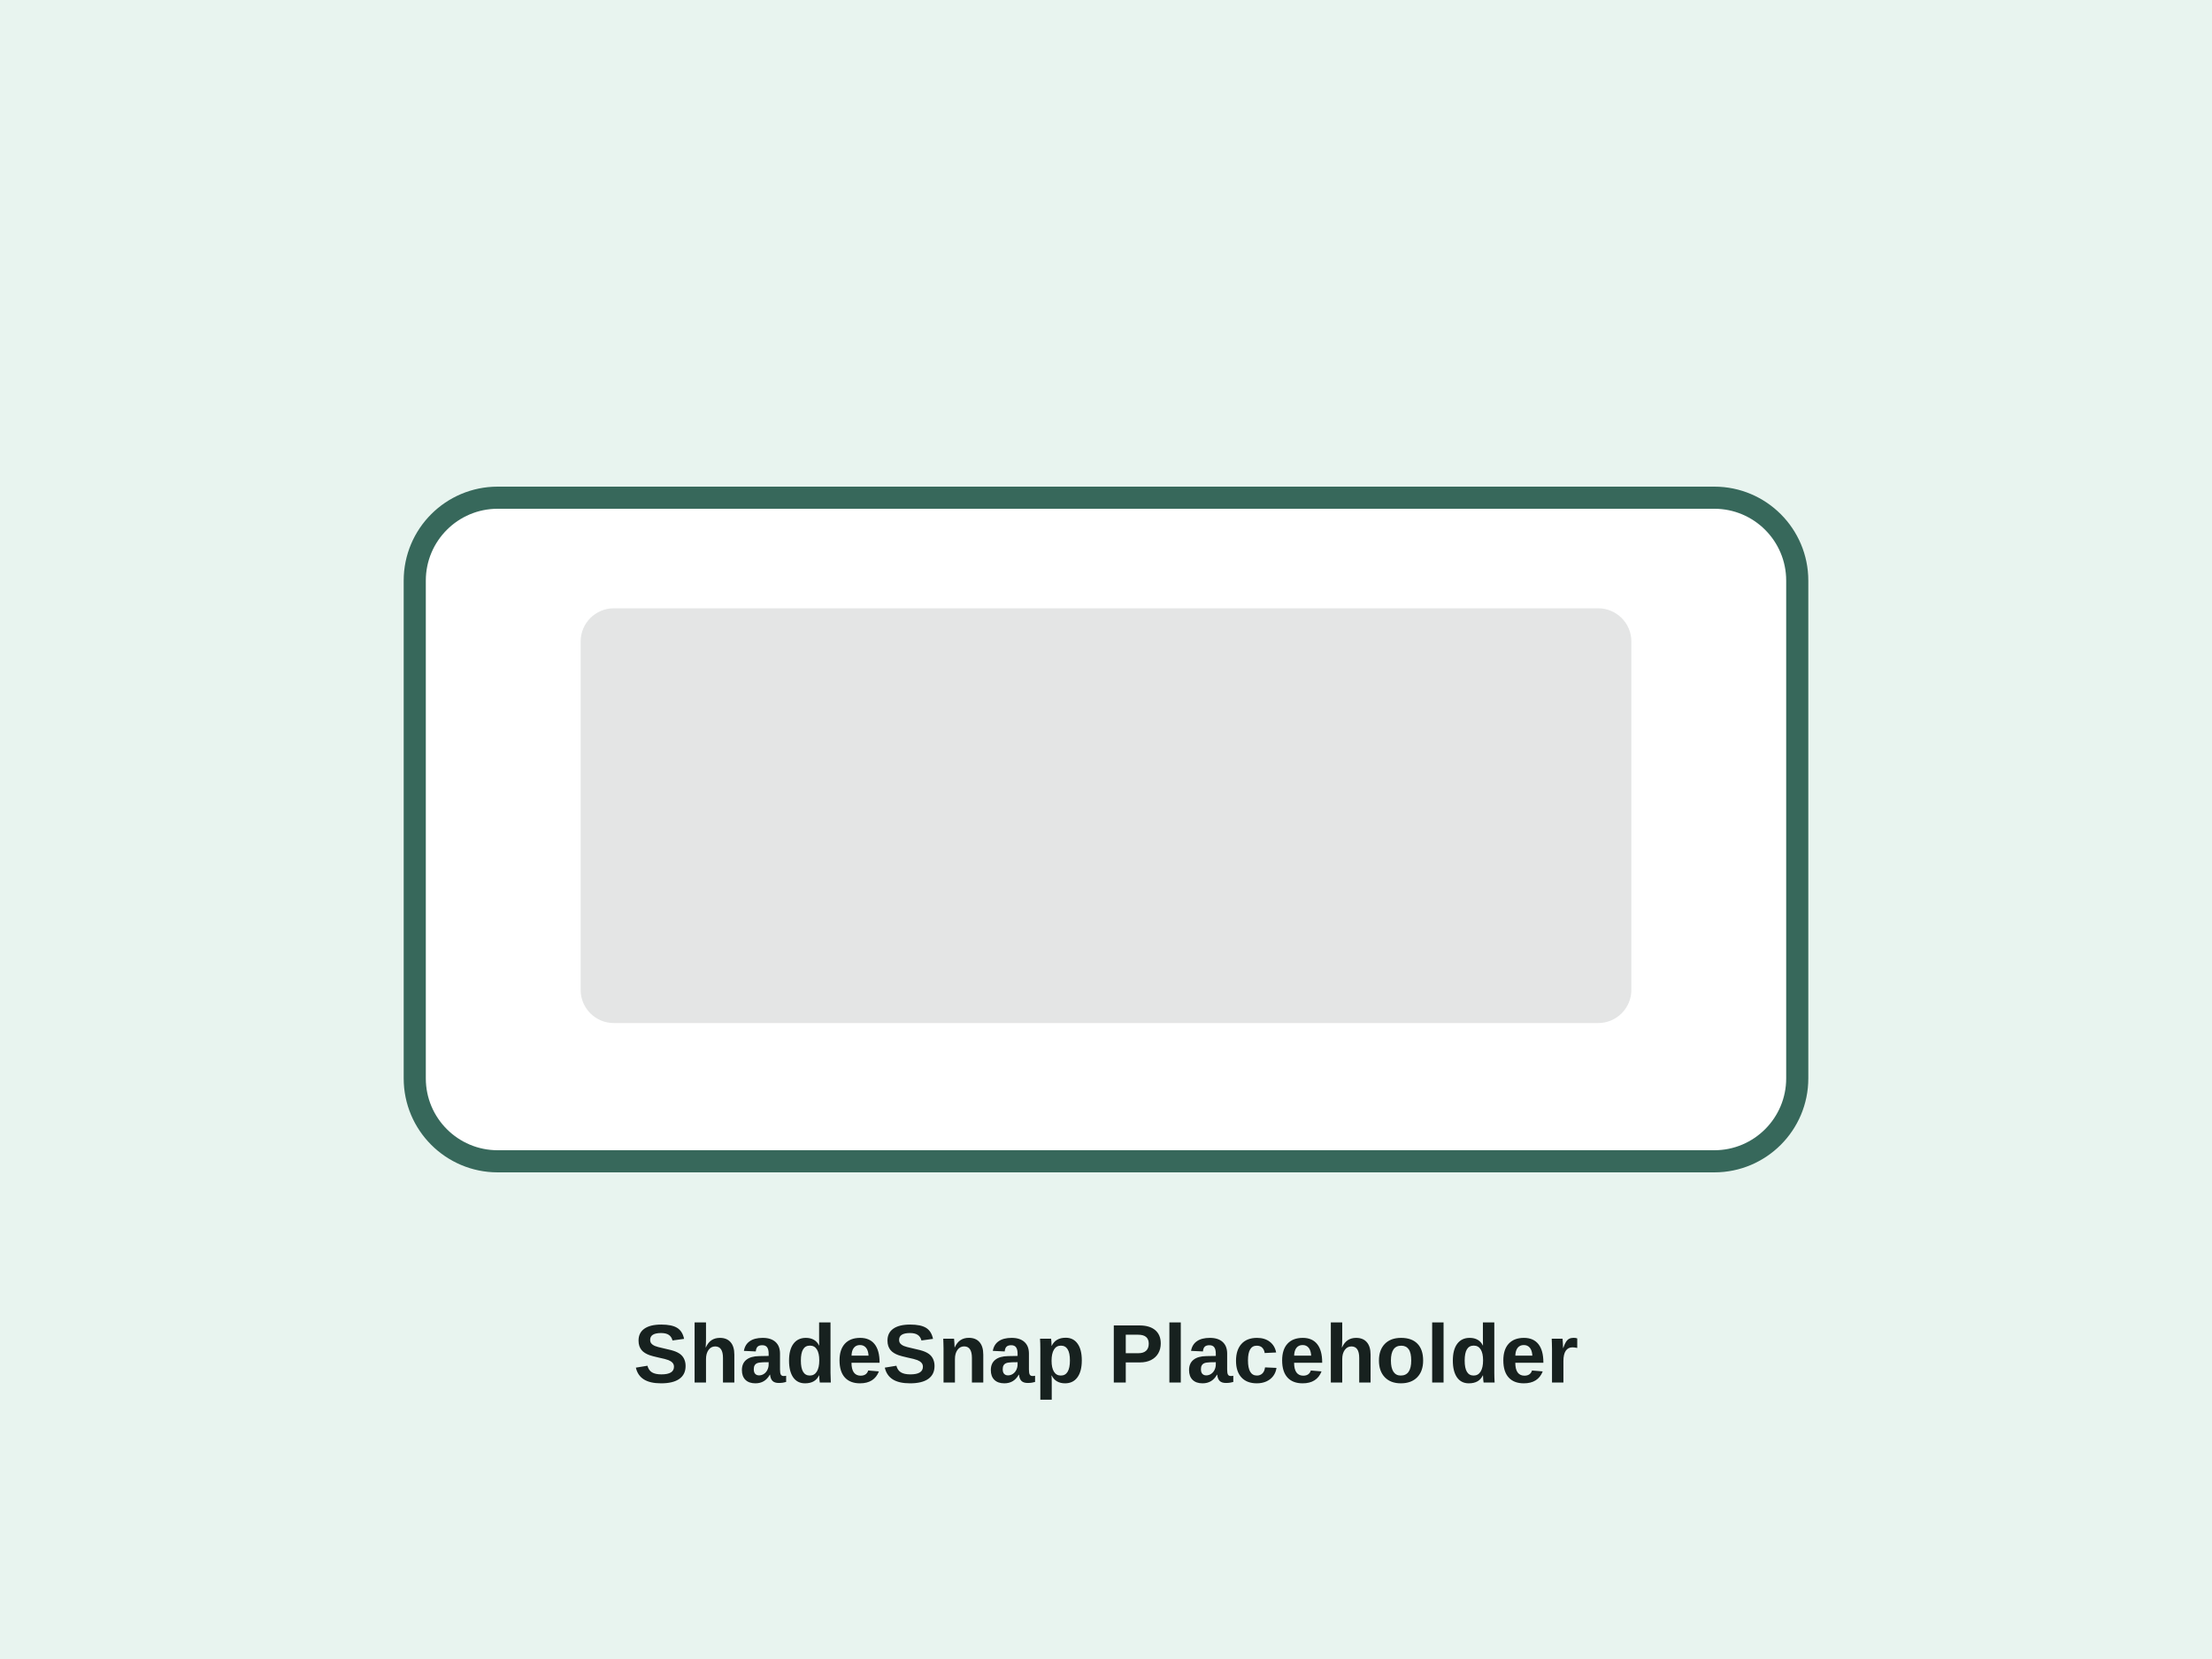
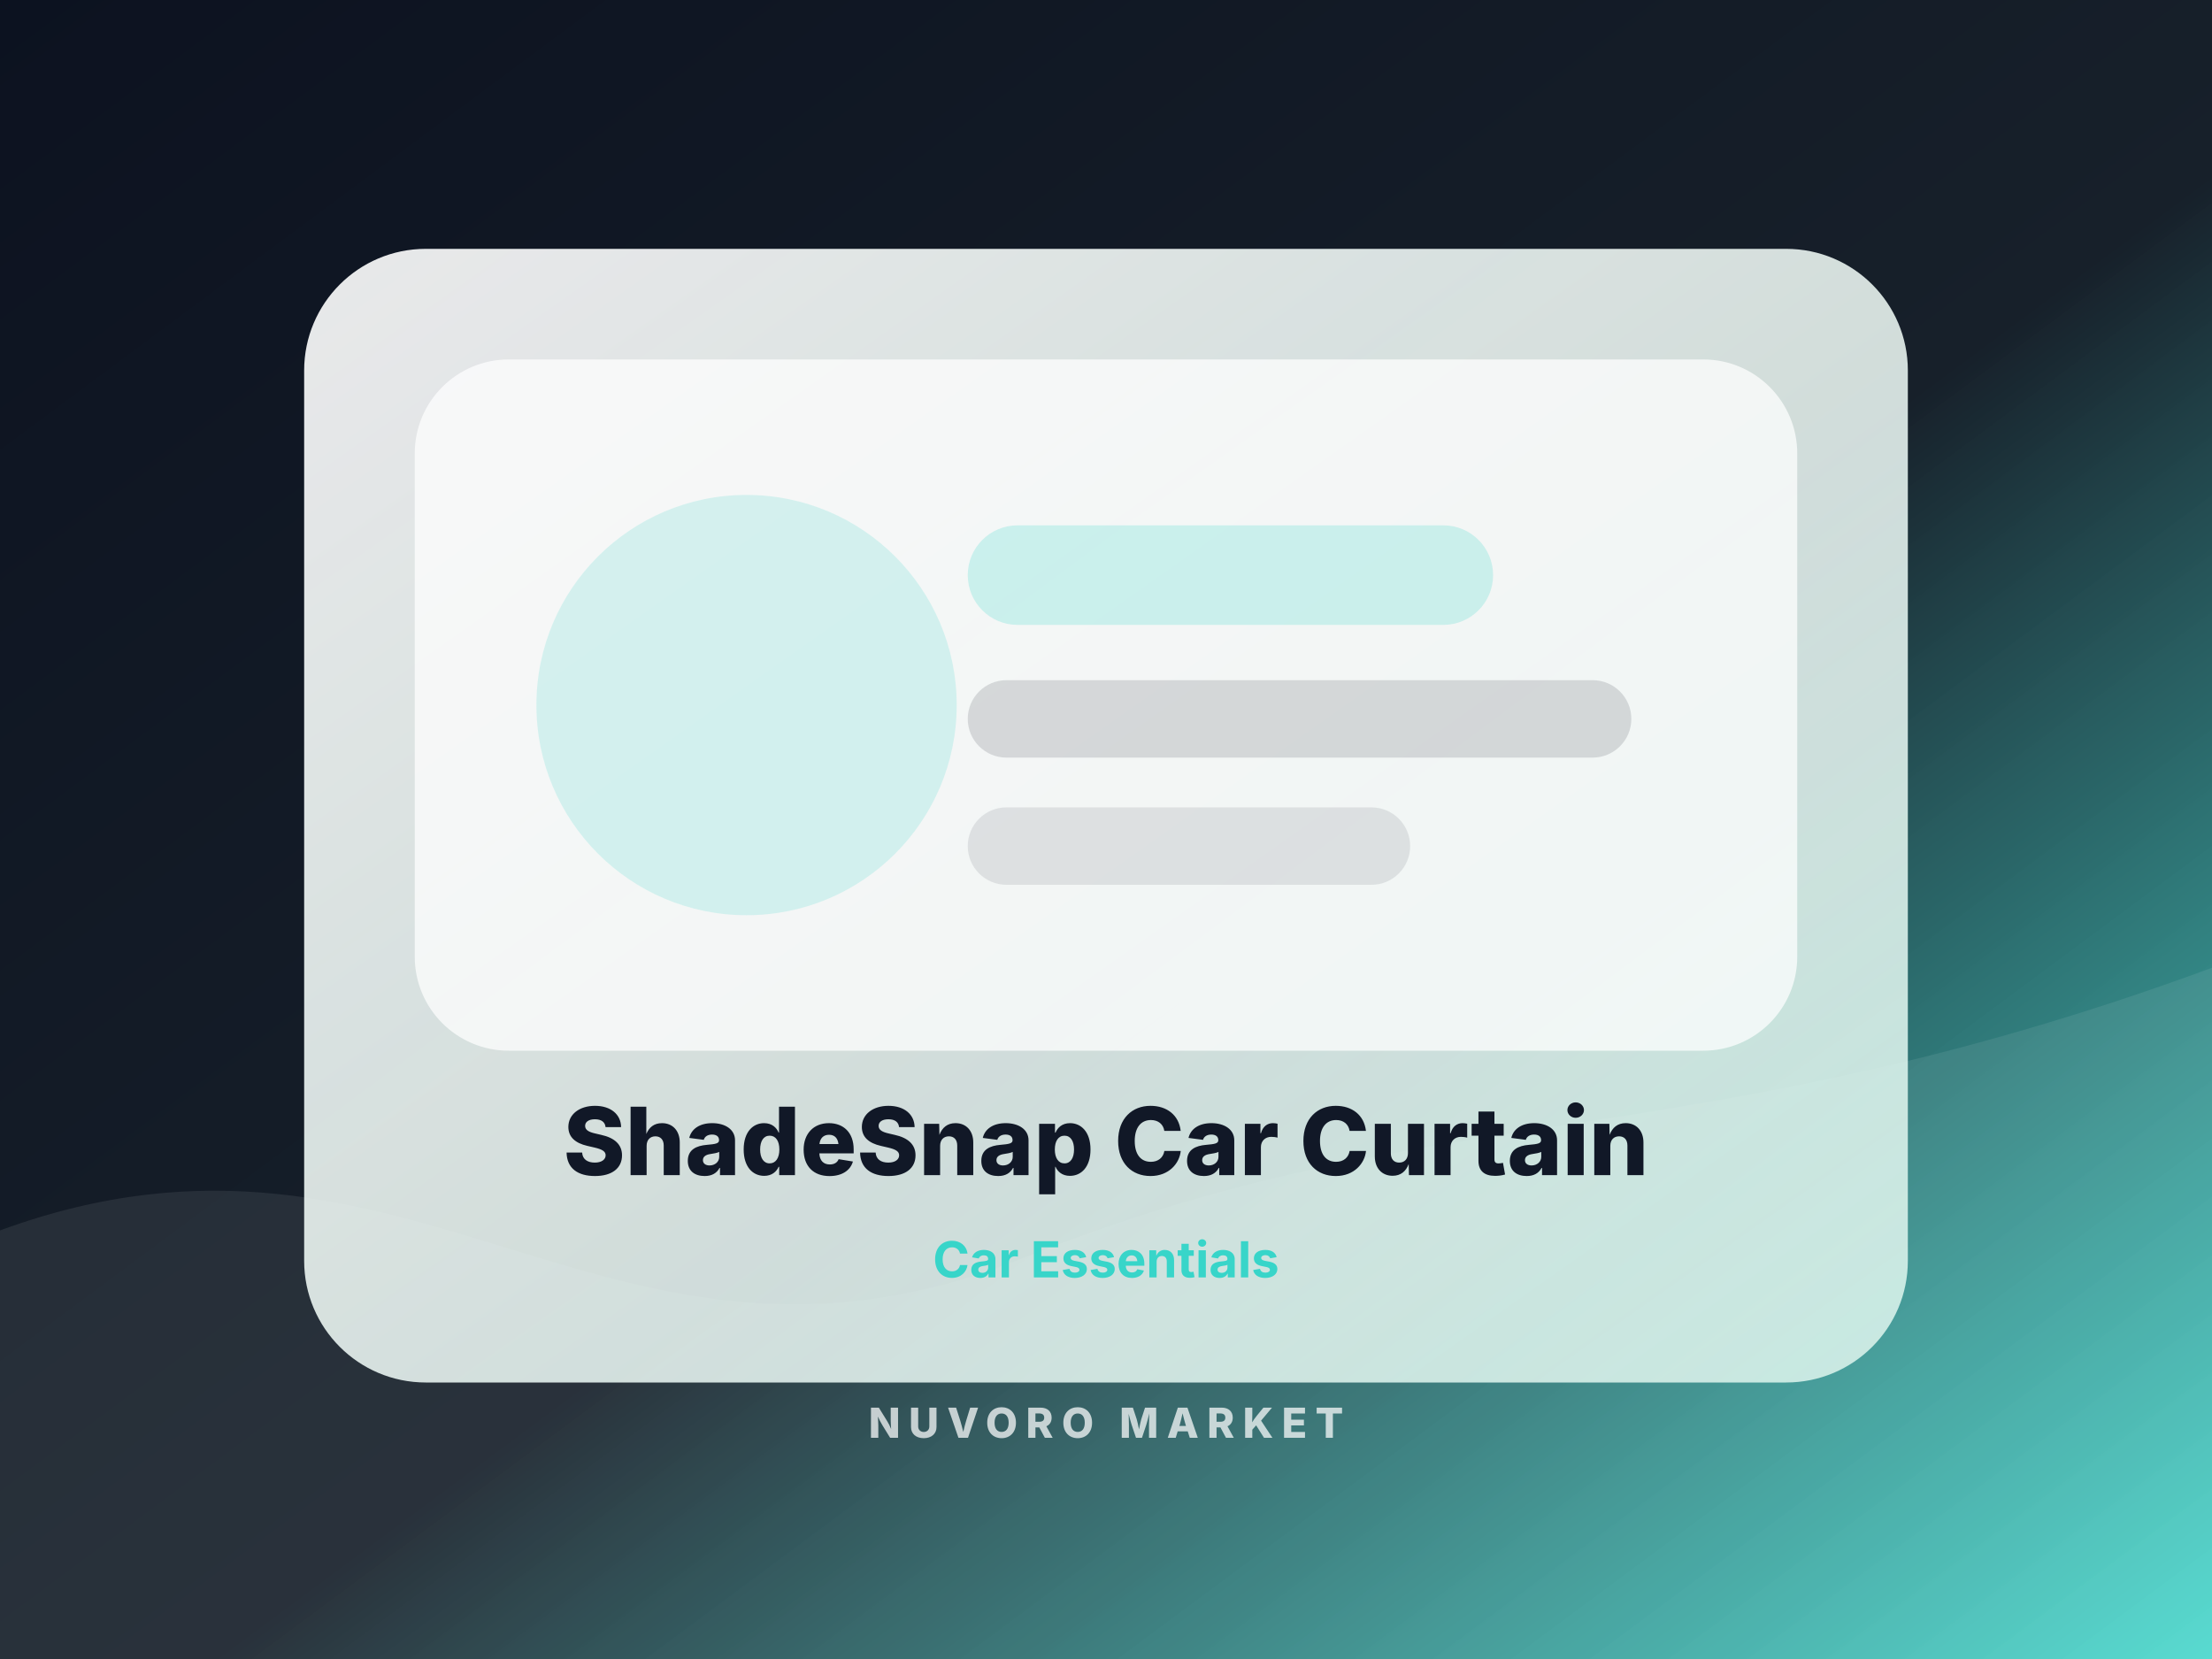
- <svg xmlns="http://www.w3.org/2000/svg" viewBox="0 0 800 600">
-   <rect width="800" height="600" fill="#e8f4ef" />
-   <rect x="150" y="180" width="500" height="240" rx="30" fill="#fff" stroke="#37685b" stroke-width="8" />
-   <rect x="210" y="220" width="380" height="150" rx="12" fill="#17211f" opacity=".12" />
-   <text x="400" y="500" text-anchor="middle" font-family="Arial" font-size="30" font-weight="700" fill="#17211f">ShadeSnap Placeholder</text>
+ <svg xmlns="http://www.w3.org/2000/svg" viewBox="0 0 800 600" role="img" aria-label="ShadeSnap Car Curtain product visual">
+   <defs>
+     <linearGradient id="bg" x1="0" y1="0" x2="1" y2="1">
+       <stop offset="0" stop-color="#0c1220" />
+       <stop offset="0.55" stop-color="#17202a" />
+       <stop offset="1" stop-color="#38d5c9" stop-opacity="0.9" />
+     </linearGradient>
+     <linearGradient id="card" x1="0" y1="0" x2="1" y2="1">
+       <stop offset="0" stop-color="#ffffff" stop-opacity="0.95" />
+       <stop offset="1" stop-color="#dff6ee" stop-opacity="0.88" />
+     </linearGradient>
+   </defs>
+   <rect width="800" height="600" rx="0" fill="url(#bg)" />
+   <path d="M0 445 C150 390 220 515 370 455 C520 395 610 420 800 350 L800 600 L0 600 Z" fill="#ffffff" opacity="0.08" />
+   <rect x="110" y="90" width="580" height="410" rx="44" fill="url(#card)" opacity="0.95" />
+   <rect x="150" y="130" width="500" height="250" rx="34" fill="#ffffff" opacity="0.72" />
+   <circle cx="270" cy="255" r="76" fill="#38d5c9" opacity="0.18" />
+   <rect x="350" y="190" width="190" height="36" rx="18" fill="#38d5c9" opacity="0.22" />
+   <rect x="350" y="246" width="240" height="28" rx="14" fill="#111827" opacity="0.14" />
+   <rect x="350" y="292" width="160" height="28" rx="14" fill="#111827" opacity="0.10" />
+   <text x="400" y="425" text-anchor="middle" font-family="Inter, Arial, sans-serif" font-size="34" font-weight="800" fill="#111827">ShadeSnap Car Curtain</text>
+   <text x="400" y="462" text-anchor="middle" font-family="Inter, Arial, sans-serif" font-size="18" font-weight="700" fill="#38d5c9">Car Essentials</text>
+   <text x="400" y="520" text-anchor="middle" font-family="Inter, Arial, sans-serif" font-size="15" font-weight="800" letter-spacing="3" fill="#ffffff" opacity="0.72">NUVORO MARKET</text>
</svg>
